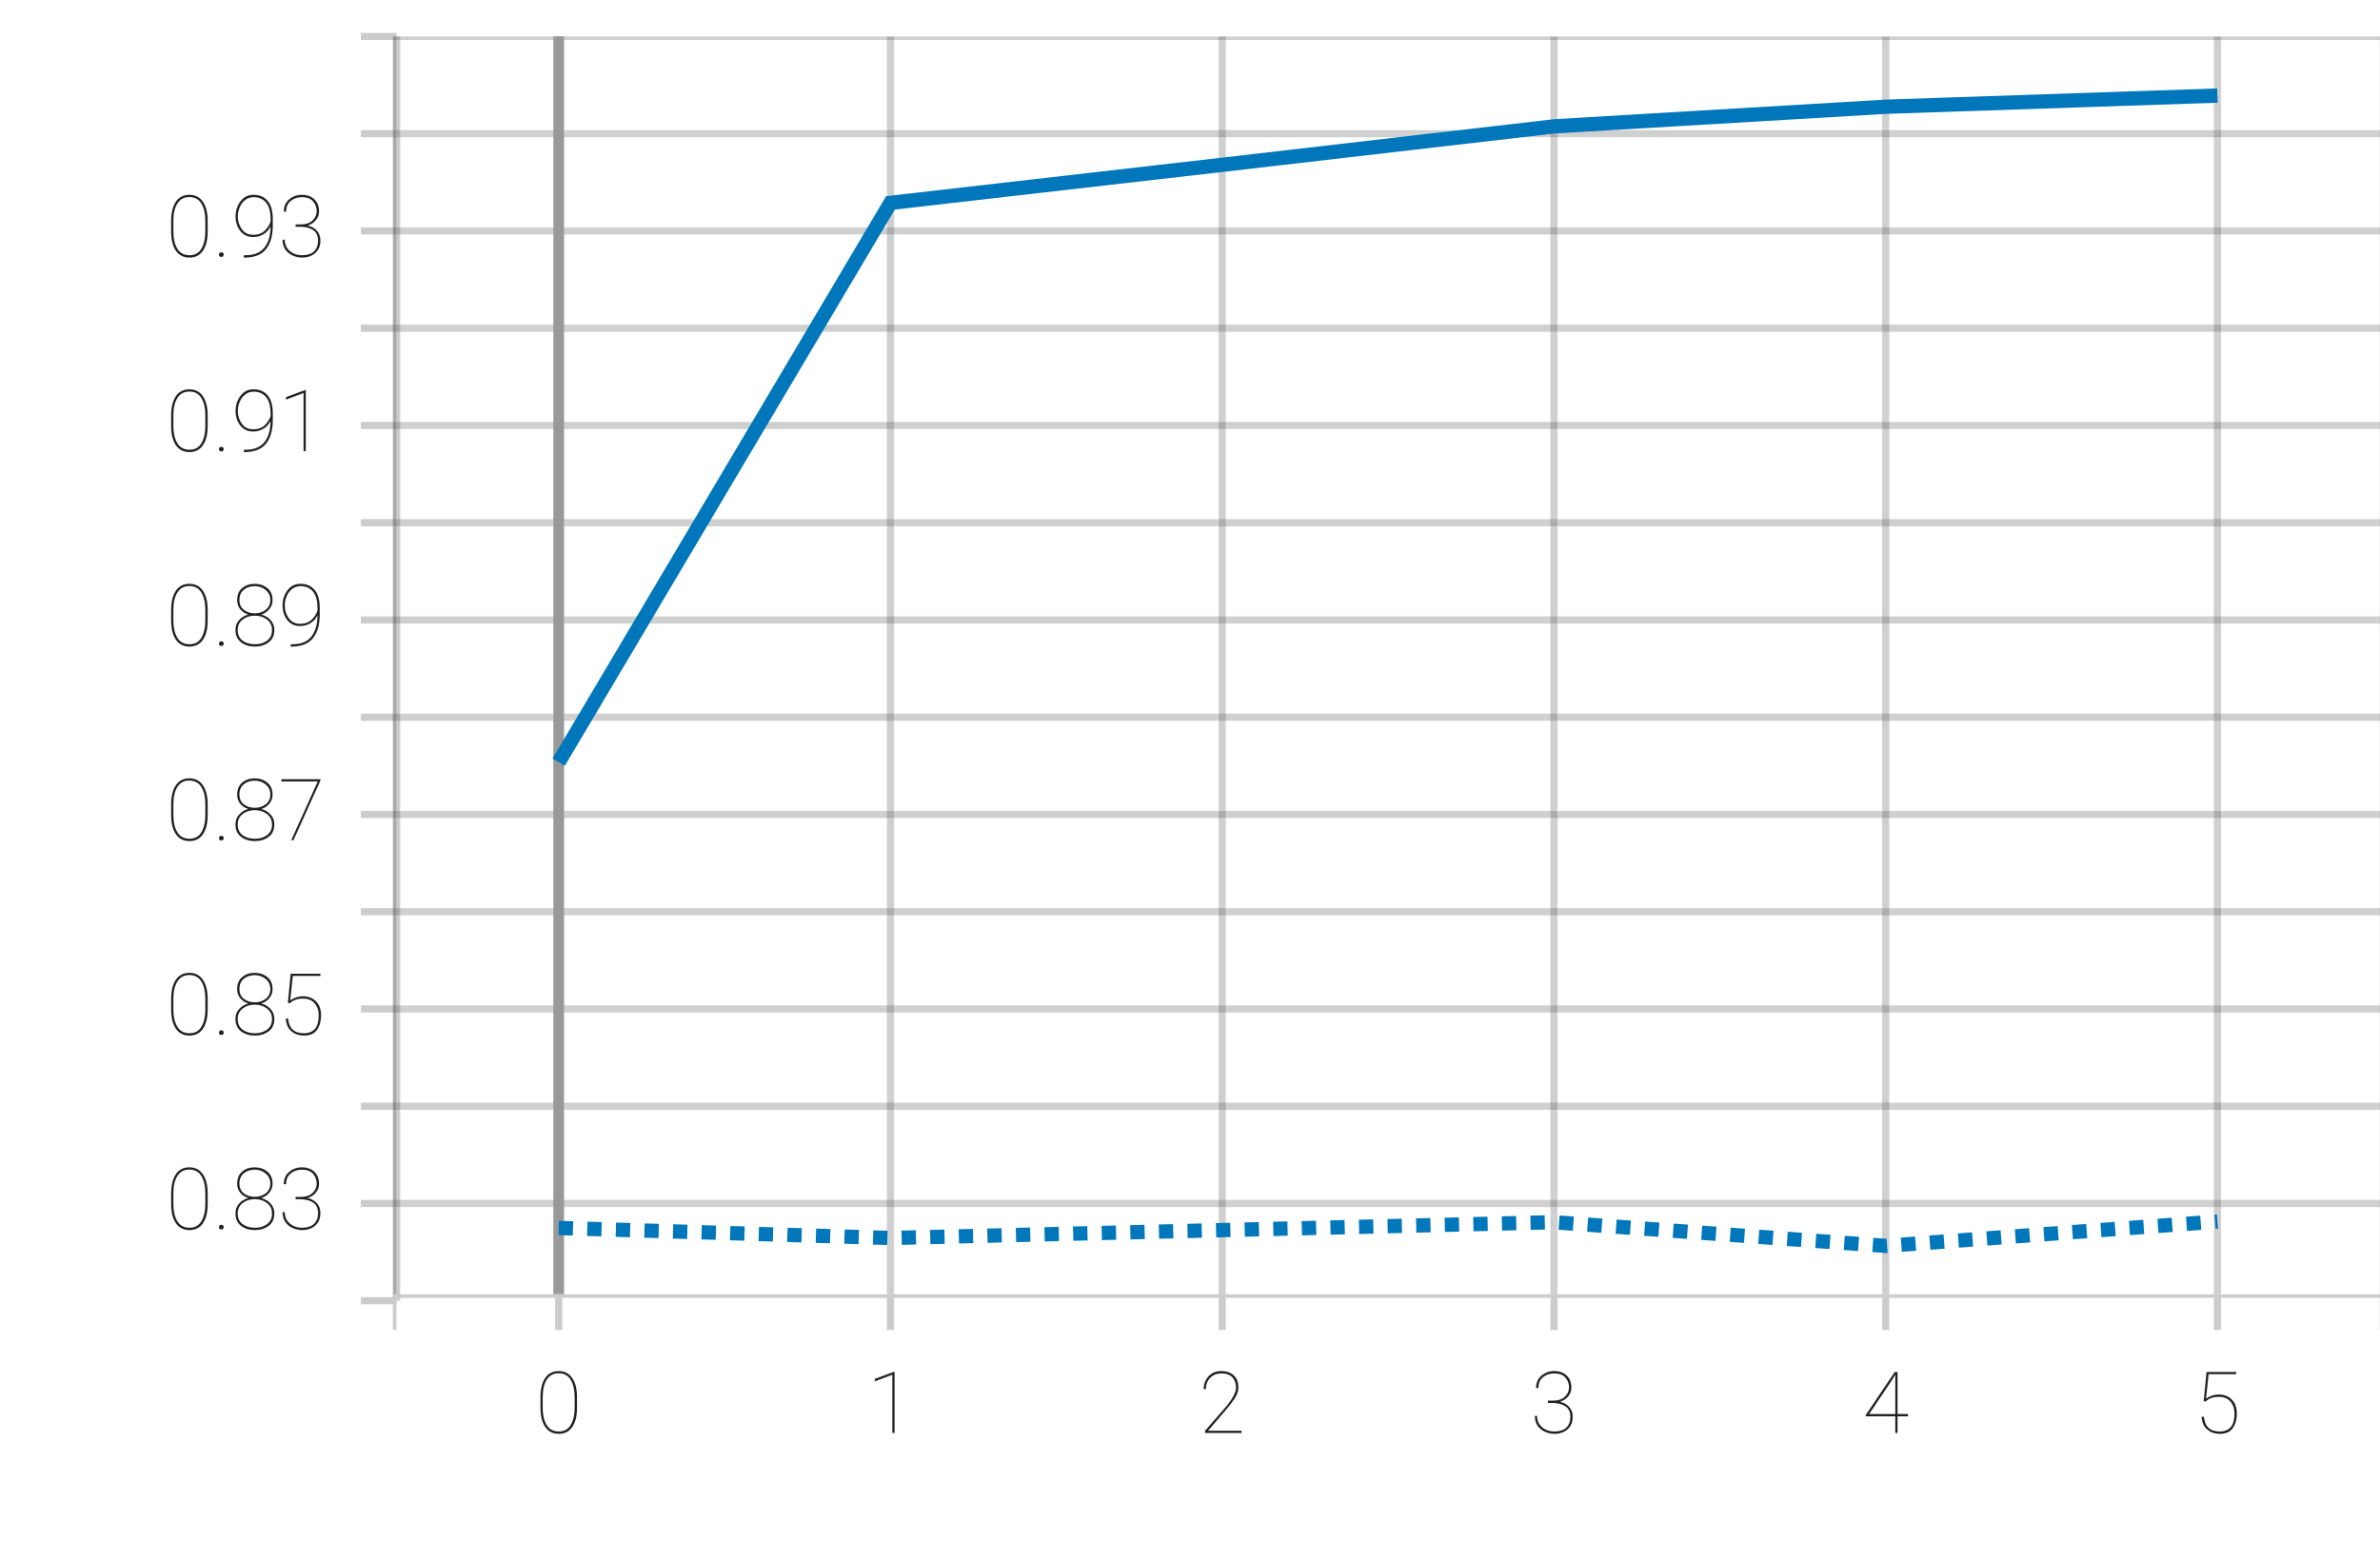
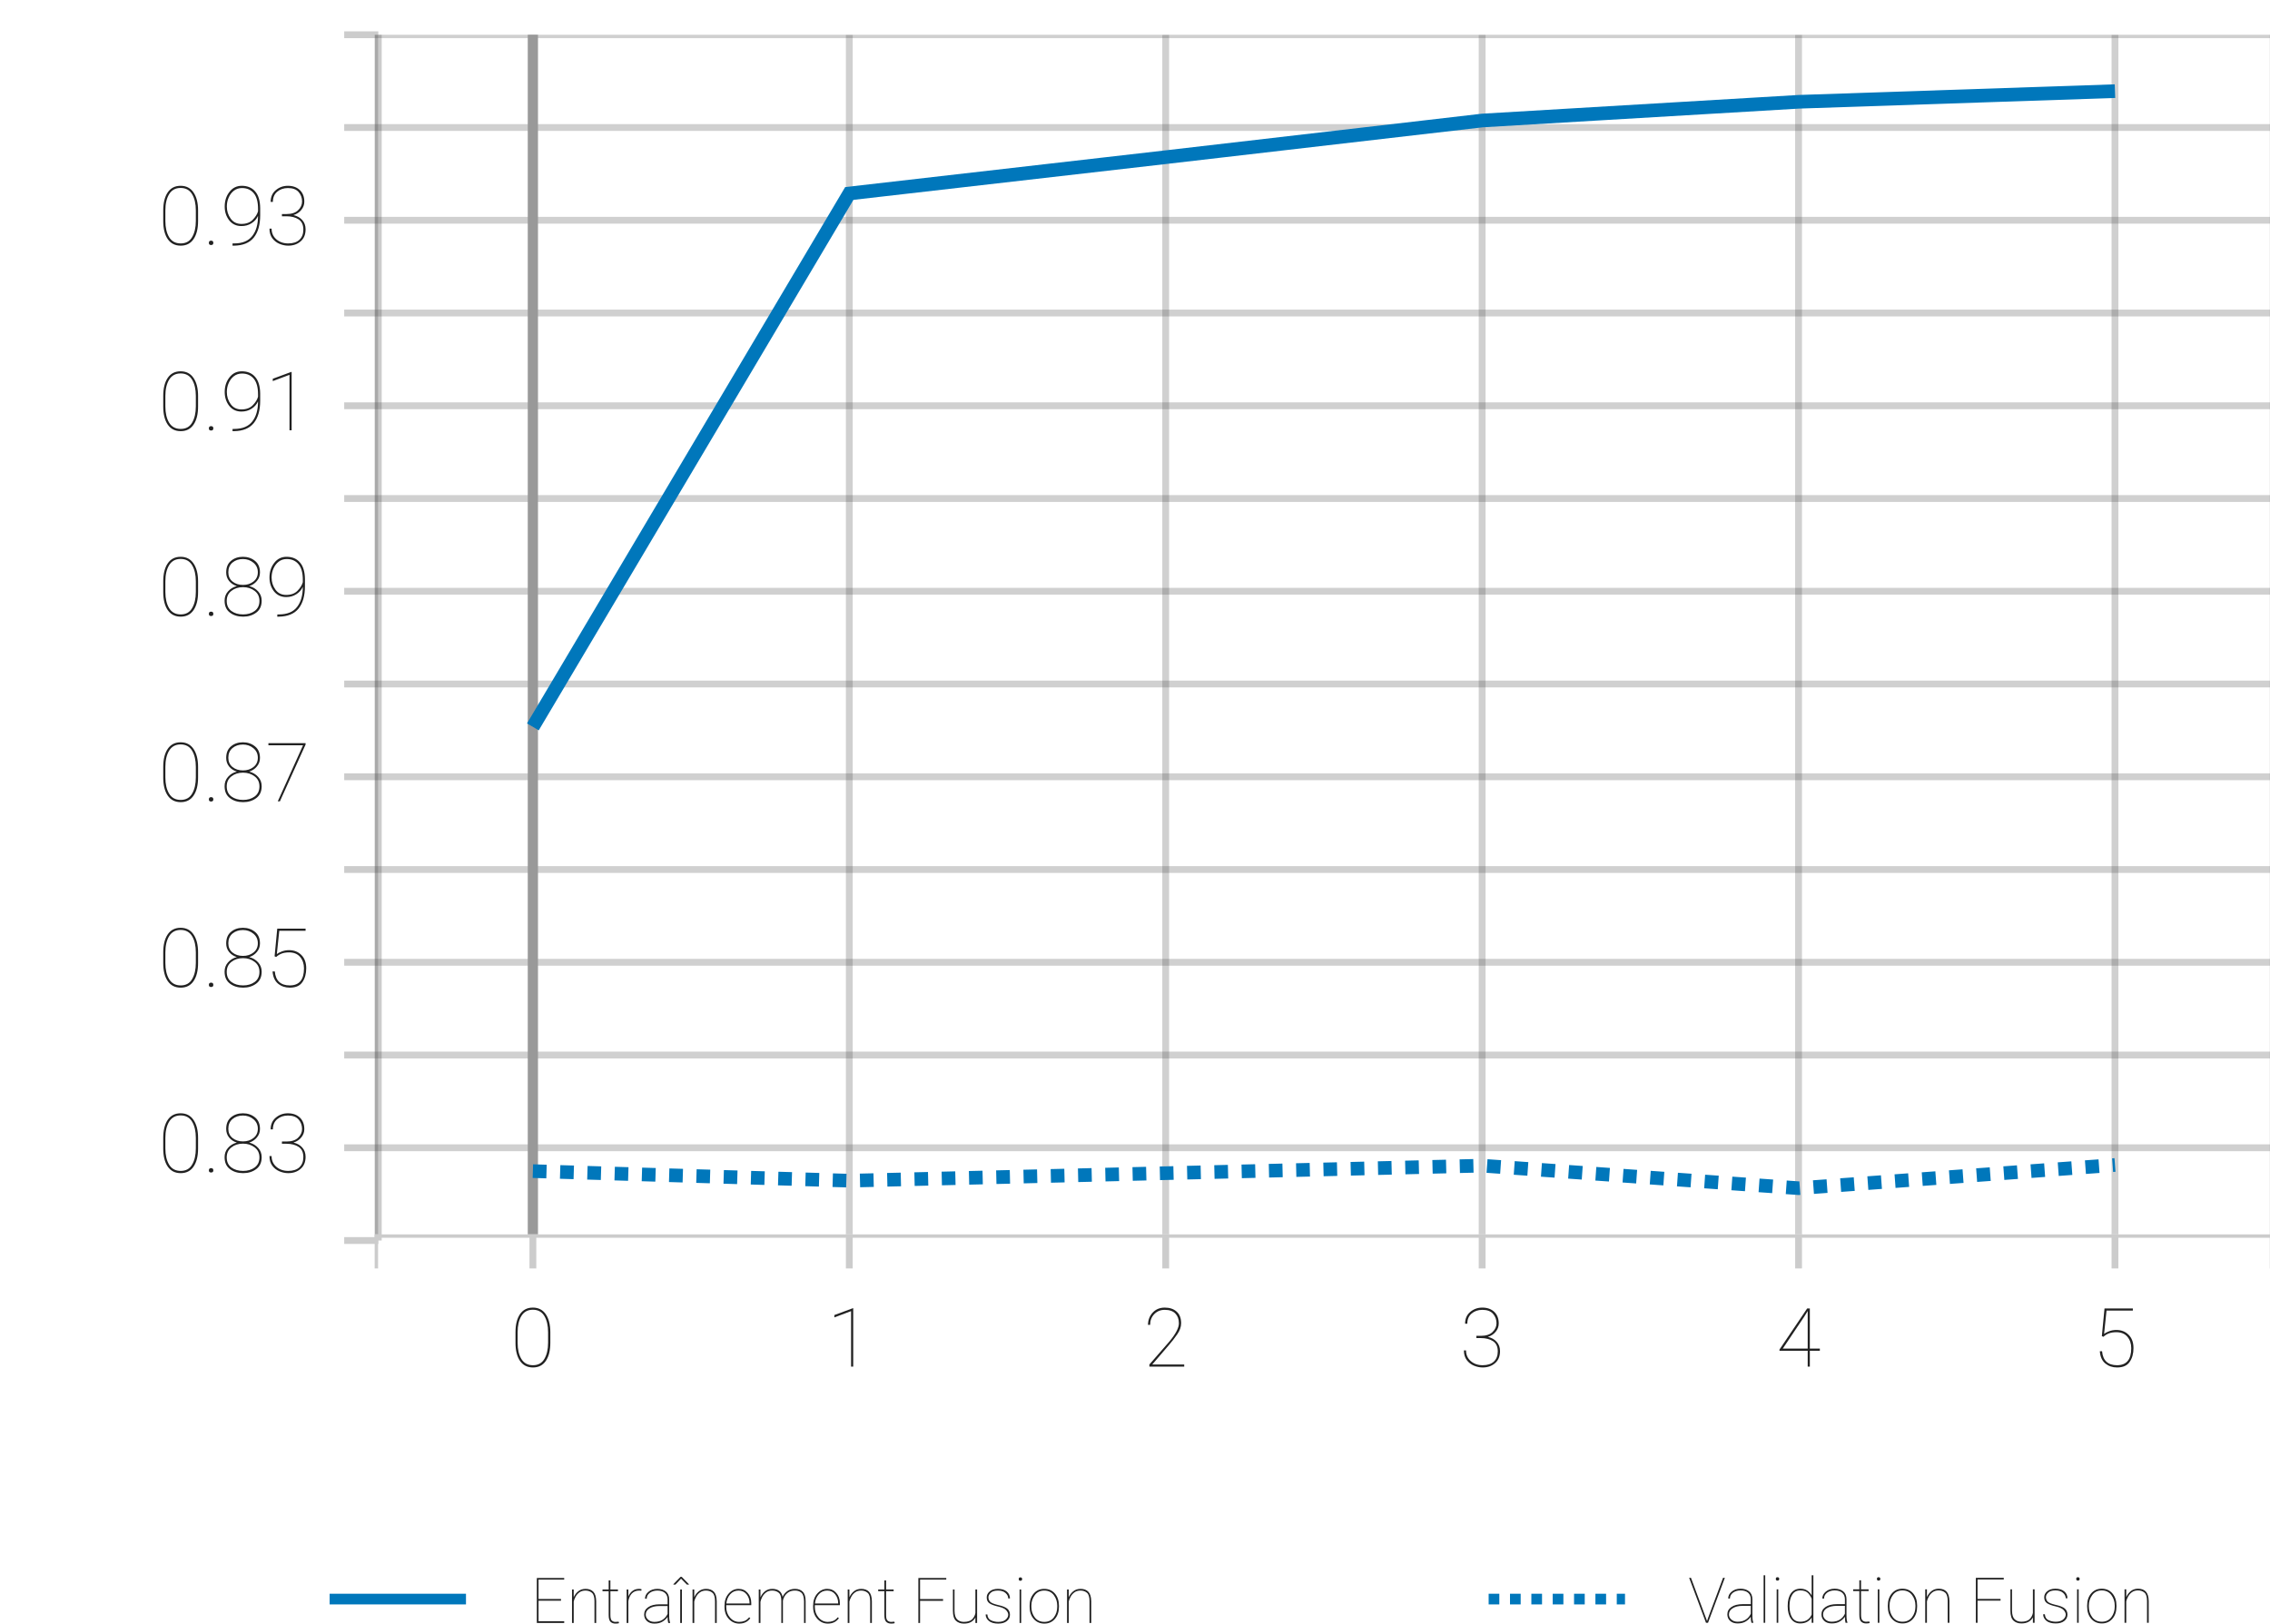
- <svg xmlns="http://www.w3.org/2000/svg" viewBox="0 0 332.954 218.32" version="1.1" id="svg202" width="332.954" height="218.32">
+ <svg xmlns="http://www.w3.org/2000/svg" viewBox="0 0 332.954 238.202" version="1.1" id="svg202" width="332.954" height="238.202">
  <defs id="defs206" />
-   <g id="g200" transform="translate(3.954415,5.1)">
+   <g id="g200" transform="translate(3.954416,5.1)">
    <g id="g198">
      <g id="g66">
        <g id="g64">
          <g id="g30">
            <line x1="51.532" y1="176.9" x2="46.532" y2="176.9" style="visibility:inherit" fill="#000000" stroke="#cccccc" stroke-width="1px" id="line2" />
            <line x1="51.532" y1="163.292" x2="46.532" y2="163.292" style="visibility:inherit" fill="#000000" stroke="#cccccc" stroke-width="1px" id="line4" />
            <line x1="51.532" y1="149.685" x2="46.532" y2="149.685" style="visibility:inherit" fill="#000000" stroke="#cccccc" stroke-width="1px" id="line6" />
            <line x1="51.532" y1="136.077" x2="46.532" y2="136.077" style="visibility:inherit" fill="#000000" stroke="#cccccc" stroke-width="1px" id="line8" />
            <line x1="51.532" y1="122.469" x2="46.532" y2="122.469" style="visibility:inherit" fill="#000000" stroke="#cccccc" stroke-width="1px" id="line10" />
            <line x1="51.532" y1="108.862" x2="46.532" y2="108.862" style="visibility:inherit" fill="#000000" stroke="#cccccc" stroke-width="1px" id="line12" />
            <line x1="51.532" y1="95.254" x2="46.532" y2="95.254" style="visibility:inherit" fill="#000000" stroke="#cccccc" stroke-width="1px" id="line14" />
            <line x1="51.532" y1="81.646" x2="46.532" y2="81.646" style="visibility:inherit" fill="#000000" stroke="#cccccc" stroke-width="1px" id="line16" />
            <line x1="51.532" y1="68.038" x2="46.532" y2="68.038" style="visibility:inherit" fill="#000000" stroke="#cccccc" stroke-width="1px" id="line18" />
            <line x1="51.532" y1="54.431" x2="46.532" y2="54.431" style="visibility:inherit" fill="#000000" stroke="#cccccc" stroke-width="1px" id="line20" />
            <line x1="51.532" y1="40.823" x2="46.532" y2="40.823" style="visibility:inherit" fill="#000000" stroke="#cccccc" stroke-width="1px" id="line22" />
            <line x1="51.532" y1="27.215" x2="46.532" y2="27.215" style="visibility:inherit" fill="#000000" stroke="#cccccc" stroke-width="1px" id="line24" />
            <line x1="51.532" y1="13.608" x2="46.532" y2="13.608" style="visibility:inherit" fill="#000000" stroke="#cccccc" stroke-width="1px" id="line26" />
            <line x1="51.532" y1="0" x2="46.532" y2="0" style="visibility:inherit" fill="#000000" stroke="#cccccc" stroke-width="1px" id="line28" />
          </g>
          <g transform="translate(41.532)" id="g60">
            <text style="font-weight:200;font-size:12px;font-family:Roboto, sans-serif;text-anchor:end;visibility:hidden" x="0" y="176.9" dx="0em" dy="0.3em" fill="#212121" stroke="none" stroke-width="1px" id="text32">0.82</text>
            <text style="font-weight:200;font-size:12px;font-family:Roboto, sans-serif;text-anchor:end;visibility:inherit" x="0" y="163.292" dx="0em" dy="0.3em" fill="#212121" stroke="none" stroke-width="1px" id="text34">0.83</text>
            <text style="font-weight:200;font-size:12px;font-family:Roboto, sans-serif;text-anchor:end;visibility:hidden" x="0" y="149.685" dx="0em" dy="0.3em" fill="#212121" stroke="none" stroke-width="1px" id="text36">0.84</text>
            <text style="font-weight:200;font-size:12px;font-family:Roboto, sans-serif;text-anchor:end;visibility:inherit" x="0" y="136.077" dx="0em" dy="0.3em" fill="#212121" stroke="none" stroke-width="1px" id="text38">0.85</text>
            <text style="font-weight:200;font-size:12px;font-family:Roboto, sans-serif;text-anchor:end;visibility:hidden" x="0" y="122.469" dx="0em" dy="0.3em" fill="#212121" stroke="none" stroke-width="1px" id="text40">0.86</text>
            <text style="font-weight:200;font-size:12px;font-family:Roboto, sans-serif;text-anchor:end;visibility:inherit" x="0" y="108.862" dx="0em" dy="0.3em" fill="#212121" stroke="none" stroke-width="1px" id="text42">0.87</text>
            <text style="font-weight:200;font-size:12px;font-family:Roboto, sans-serif;text-anchor:end;visibility:hidden" x="0" y="95.254" dx="0em" dy="0.3em" fill="#212121" stroke="none" stroke-width="1px" id="text44">0.88</text>
            <text style="font-weight:200;font-size:12px;font-family:Roboto, sans-serif;text-anchor:end;visibility:hidden" x="-52.03" y="-36.366" fill="#212121" stroke="none" stroke-width="1px" id="text44-5" transform="rotate(-90)">val_accuracy [-]</text>
            <text style="font-weight:200;font-size:12px;font-family:Roboto, sans-serif;text-anchor:end;visibility:hidden" x="196.598" y="210.388" fill="#212121" stroke="none" stroke-width="1px" id="text44-5-3">epochs [-]</text>
            <text style="font-weight:200;font-size:12px;font-family:Roboto, sans-serif;text-anchor:end;visibility:inherit" x="0" y="81.646" dx="0em" dy="0.3em" fill="#212121" stroke="none" stroke-width="1px" id="text46">0.89</text>
            <text style="font-weight:200;font-size:12px;font-family:Roboto, sans-serif;text-anchor:end;visibility:hidden" x="0" y="68.038" dx="0em" dy="0.3em" fill="#212121" stroke="none" stroke-width="1px" id="text48">0.9</text>
            <text style="font-weight:200;font-size:12px;font-family:Roboto, sans-serif;text-anchor:end;visibility:inherit" x="0" y="54.431" dx="0em" dy="0.3em" fill="#212121" stroke="none" stroke-width="1px" id="text50">0.91</text>
            <text style="font-weight:200;font-size:12px;font-family:Roboto, sans-serif;text-anchor:end;visibility:hidden" x="0" y="40.823" dx="0em" dy="0.3em" fill="#212121" stroke="none" stroke-width="1px" id="text52">0.92</text>
            <text style="font-weight:200;font-size:12px;font-family:Roboto, sans-serif;text-anchor:end;visibility:inherit" x="0" y="27.215" dx="0em" dy="0.3em" fill="#212121" stroke="none" stroke-width="1px" id="text54">0.93</text>
            <text style="font-weight:200;font-size:12px;font-family:Roboto, sans-serif;text-anchor:end;visibility:hidden" x="0" y="13.608" dx="0em" dy="0.3em" fill="#212121" stroke="none" stroke-width="1px" id="text56">0.94</text>
            <text style="font-weight:200;font-size:12px;font-family:Roboto, sans-serif;text-anchor:end;visibility:hidden" x="0" y="0" dx="0em" dy="0.3em" fill="#212121" stroke="none" stroke-width="1px" id="text58">0.95</text>
          </g>
          <line x1="51.532" y1="0" x2="51.532" y2="176.9" fill="#000000" stroke="#cccccc" stroke-width="1px" id="line62" />
        </g>
      </g>
      <g transform="translate(51)" clip-path="url(#clip_0)" id="g151">
        <clipPath id="clip_0">
          <rect width="278" height="176" id="rect68" x="0" y="0" />
        </clipPath>
        <g id="g121">
          <g id="g119">
            <g id="g87">
              <line x1="0" y1="0" x2="0" y2="176.9" fill="#000000" stroke="#424242" stroke-width="1px" opacity="0.25" id="line71" />
              <line x1="23.206" y1="0" x2="23.206" y2="176.9" fill="#000000" stroke="#424242" stroke-width="1px" opacity="0.25" id="line73" />
              <line x1="69.617" y1="0" x2="69.617" y2="176.9" fill="#000000" stroke="#424242" stroke-width="1px" opacity="0.25" id="line75" />
              <line x1="116.028" y1="0" x2="116.028" y2="176.9" fill="#000000" stroke="#424242" stroke-width="1px" opacity="0.25" id="line77" />
              <line x1="162.44" y1="0" x2="162.44" y2="176.9" fill="#000000" stroke="#424242" stroke-width="1px" opacity="0.25" id="line79" />
              <line x1="208.851" y1="0" x2="208.851" y2="176.9" fill="#000000" stroke="#424242" stroke-width="1px" opacity="0.25" id="line81" />
              <line x1="255.262" y1="0" x2="255.262" y2="176.9" fill="#000000" stroke="#424242" stroke-width="1px" opacity="0.25" id="line83" />
              <line x1="278.468" y1="0" x2="278.468" y2="176.9" fill="#000000" stroke="#424242" stroke-width="1px" opacity="0.25" id="line85" />
            </g>
            <g id="g117">
              <line x1="0" y1="176.9" x2="278.468" y2="176.9" fill="#000000" stroke="#424242" stroke-width="1px" opacity="0.25" id="line89" />
              <line x1="0" y1="163.292" x2="278.468" y2="163.292" fill="#000000" stroke="#424242" stroke-width="1px" opacity="0.25" id="line91" />
              <line x1="0" y1="149.685" x2="278.468" y2="149.685" fill="#000000" stroke="#424242" stroke-width="1px" opacity="0.25" id="line93" />
              <line x1="0" y1="136.077" x2="278.468" y2="136.077" fill="#000000" stroke="#424242" stroke-width="1px" opacity="0.25" id="line95" />
              <line x1="0" y1="122.469" x2="278.468" y2="122.469" fill="#000000" stroke="#424242" stroke-width="1px" opacity="0.25" id="line97" />
              <line x1="0" y1="108.862" x2="278.468" y2="108.862" fill="#000000" stroke="#424242" stroke-width="1px" opacity="0.25" id="line99" />
              <line x1="0" y1="95.254" x2="278.468" y2="95.254" fill="#000000" stroke="#424242" stroke-width="1px" opacity="0.25" id="line101" />
              <line x1="0" y1="81.646" x2="278.468" y2="81.646" fill="#000000" stroke="#424242" stroke-width="1px" opacity="0.25" id="line103" />
              <line x1="0" y1="68.038" x2="278.468" y2="68.038" fill="#000000" stroke="#424242" stroke-width="1px" opacity="0.25" id="line105" />
              <line x1="0" y1="54.431" x2="278.468" y2="54.431" fill="#000000" stroke="#424242" stroke-width="1px" opacity="0.25" id="line107" />
              <line x1="0" y1="40.823" x2="278.468" y2="40.823" fill="#000000" stroke="#424242" stroke-width="1px" opacity="0.25" id="line109" />
              <line x1="0" y1="27.215" x2="278.468" y2="27.215" fill="#000000" stroke="#424242" stroke-width="1px" opacity="0.25" id="line111" />
              <line x1="0" y1="13.608" x2="278.468" y2="13.608" fill="#000000" stroke="#424242" stroke-width="1px" opacity="0.25" id="line113" />
              <line x1="0" y1="0" x2="278.468" y2="0" fill="#000000" stroke="#424242" stroke-width="1px" opacity="0.25" id="line115" />
            </g>
          </g>
        </g>
        <g id="g127">
          <g id="g125">
            <line x1="0" y1="1292.731" x2="278.468" y2="1292.731" fill="#000000" stroke="#999999" stroke-width="1.5px" id="line123" />
          </g>
        </g>
        <g id="g133">
          <g id="g131">
            <line x1="23.206" y1="0" x2="23.206" y2="176.9" fill="#000000" stroke="#999999" stroke-width="1.5px" id="line129" />
          </g>
        </g>
        <g id="g149">
          <g id="g147">
            <g id="g145">
              <g id="g143">
                <g id="g137">
                  <path style="fill:none;stroke-dasharray:2, 2;stroke-dashoffset:0" stroke="#0077bb" stroke-width="2px" d="m 23.206,166.719 46.411,1.402 46.411,-1.102 46.411,-1.102 46.411,3.305 46.411,-3.405" fill="none" id="path135" />
                </g>
                <g id="g141">
                  <path style="fill:none;stroke:#0077bb" stroke="rgb(255, 112, 67)" stroke-width="2px" d="M 23.206,101.54 69.617,23.285 116.028,17.962 162.44,12.582 208.851,9.835 255.262,8.271" fill="none" id="path139" />
                </g>
              </g>
            </g>
          </g>
        </g>
      </g>
      <g transform="translate(51,176)" clip-path="url(#clip_1)" id="g196">
        <clipPath id="clip_1">
          <rect width="278" height="23" id="rect153" x="0" y="0" />
        </clipPath>
        <g id="g194">
          <g id="g172">
            <line x1="0" y1="0" x2="0" y2="5" style="visibility:inherit" fill="#000000" stroke="#cccccc" stroke-width="1px" id="line156" />
            <line x1="23.206" y1="0" x2="23.206" y2="5" style="visibility:inherit" fill="#000000" stroke="#cccccc" stroke-width="1px" id="line158" />
            <line x1="69.617" y1="0" x2="69.617" y2="5" style="visibility:inherit" fill="#000000" stroke="#cccccc" stroke-width="1px" id="line160" />
            <line x1="116.028" y1="0" x2="116.028" y2="5" style="visibility:inherit" fill="#000000" stroke="#cccccc" stroke-width="1px" id="line162" />
            <line x1="162.44" y1="0" x2="162.44" y2="5" style="visibility:inherit" fill="#000000" stroke="#cccccc" stroke-width="1px" id="line164" />
            <line x1="208.851" y1="0" x2="208.851" y2="5" style="visibility:inherit" fill="#000000" stroke="#cccccc" stroke-width="1px" id="line166" />
            <line x1="255.262" y1="0" x2="255.262" y2="5" style="visibility:inherit" fill="#000000" stroke="#cccccc" stroke-width="1px" id="line168" />
            <line x1="278.468" y1="0" x2="278.468" y2="5" style="visibility:inherit" fill="#000000" stroke="#cccccc" stroke-width="1px" id="line170" />
          </g>
          <g transform="translate(0,8)" id="g190">
            <text style="font-weight:200;font-size:12px;font-family:Roboto, sans-serif;text-anchor:middle;visibility:hidden" x="0" y="0" dx="0em" dy="0.95em" fill="#212121" stroke="none" stroke-width="1px" id="text174">-500m</text>
            <text style="font-weight:200;font-size:12px;font-family:Roboto, sans-serif;text-anchor:middle;visibility:inherit" x="23.206" y="0" dx="0em" dy="0.95em" fill="#212121" stroke="none" stroke-width="1px" id="text176">0</text>
            <text style="font-weight:200;font-size:12px;font-family:Roboto, sans-serif;text-anchor:middle;visibility:inherit" x="69.617" y="0" dx="0em" dy="0.95em" fill="#212121" stroke="none" stroke-width="1px" id="text178">1</text>
            <text style="font-weight:200;font-size:12px;font-family:Roboto, sans-serif;text-anchor:middle;visibility:inherit" x="116.028" y="0" dx="0em" dy="0.95em" fill="#212121" stroke="none" stroke-width="1px" id="text180">2</text>
            <text style="font-weight:200;font-size:12px;font-family:Roboto, sans-serif;text-anchor:middle;visibility:inherit" x="162.44" y="0" dx="0em" dy="0.95em" fill="#212121" stroke="none" stroke-width="1px" id="text182">3</text>
            <text style="font-weight:200;font-size:12px;font-family:Roboto, sans-serif;text-anchor:middle;visibility:inherit" x="208.851" y="0" dx="0em" dy="0.95em" fill="#212121" stroke="none" stroke-width="1px" id="text184">4</text>
            <text style="font-weight:200;font-size:12px;font-family:Roboto, sans-serif;text-anchor:middle;visibility:inherit" x="255.262" y="0" dx="0em" dy="0.95em" fill="#212121" stroke="none" stroke-width="1px" id="text186">5</text>
          </g>
          <line x1="0" y1="0" x2="278.468" y2="0" fill="#000000" stroke="#cccccc" stroke-width="1px" id="line192" />
        </g>
      </g>
+       <text style="font-weight:200;font-size:9.282px;font-family:Roboto, sans-serif;text-anchor:end;visibility:inherit" x="156.852" y="233.009" fill="#212121" stroke="none" stroke-width="0.774px" id="text8064-5-5-3-7">Entraînement Fusion</text>
+       <text style="font-weight:200;font-size:9.282px;font-family:Roboto, sans-serif;text-anchor:end;visibility:inherit" x="311.963" y="232.986" fill="#212121" stroke="none" stroke-width="0.774px" id="text8064-5-5-3-5">Validation Fusion</text>
+       <path style="font-variation-settings:normal;vector-effect:none;fill:none;fill-opacity:1;stroke:#0077bb;stroke-width:1.566px;stroke-linecap:butt;stroke-linejoin:miter;stroke-miterlimit:4;stroke-dasharray:none;stroke-dashoffset:0;stroke-opacity:1;-inkscape-stroke:none;stop-color:#000000" d="m 44.394,229.505 h 20" id="path932-0" />
+       <path style="font-variation-settings:normal;vector-effect:none;fill:none;fill-opacity:1;stroke:#0077bb;stroke-width:1.566px;stroke-linecap:butt;stroke-linejoin:miter;stroke-miterlimit:4;stroke-dasharray:1.566, 1.566;stroke-dashoffset:0;stroke-opacity:1;-inkscape-stroke:none;stop-color:#000000" d="m 214.394,229.505 h 20" id="path932-23" />
    </g>
  </g>
</svg>
